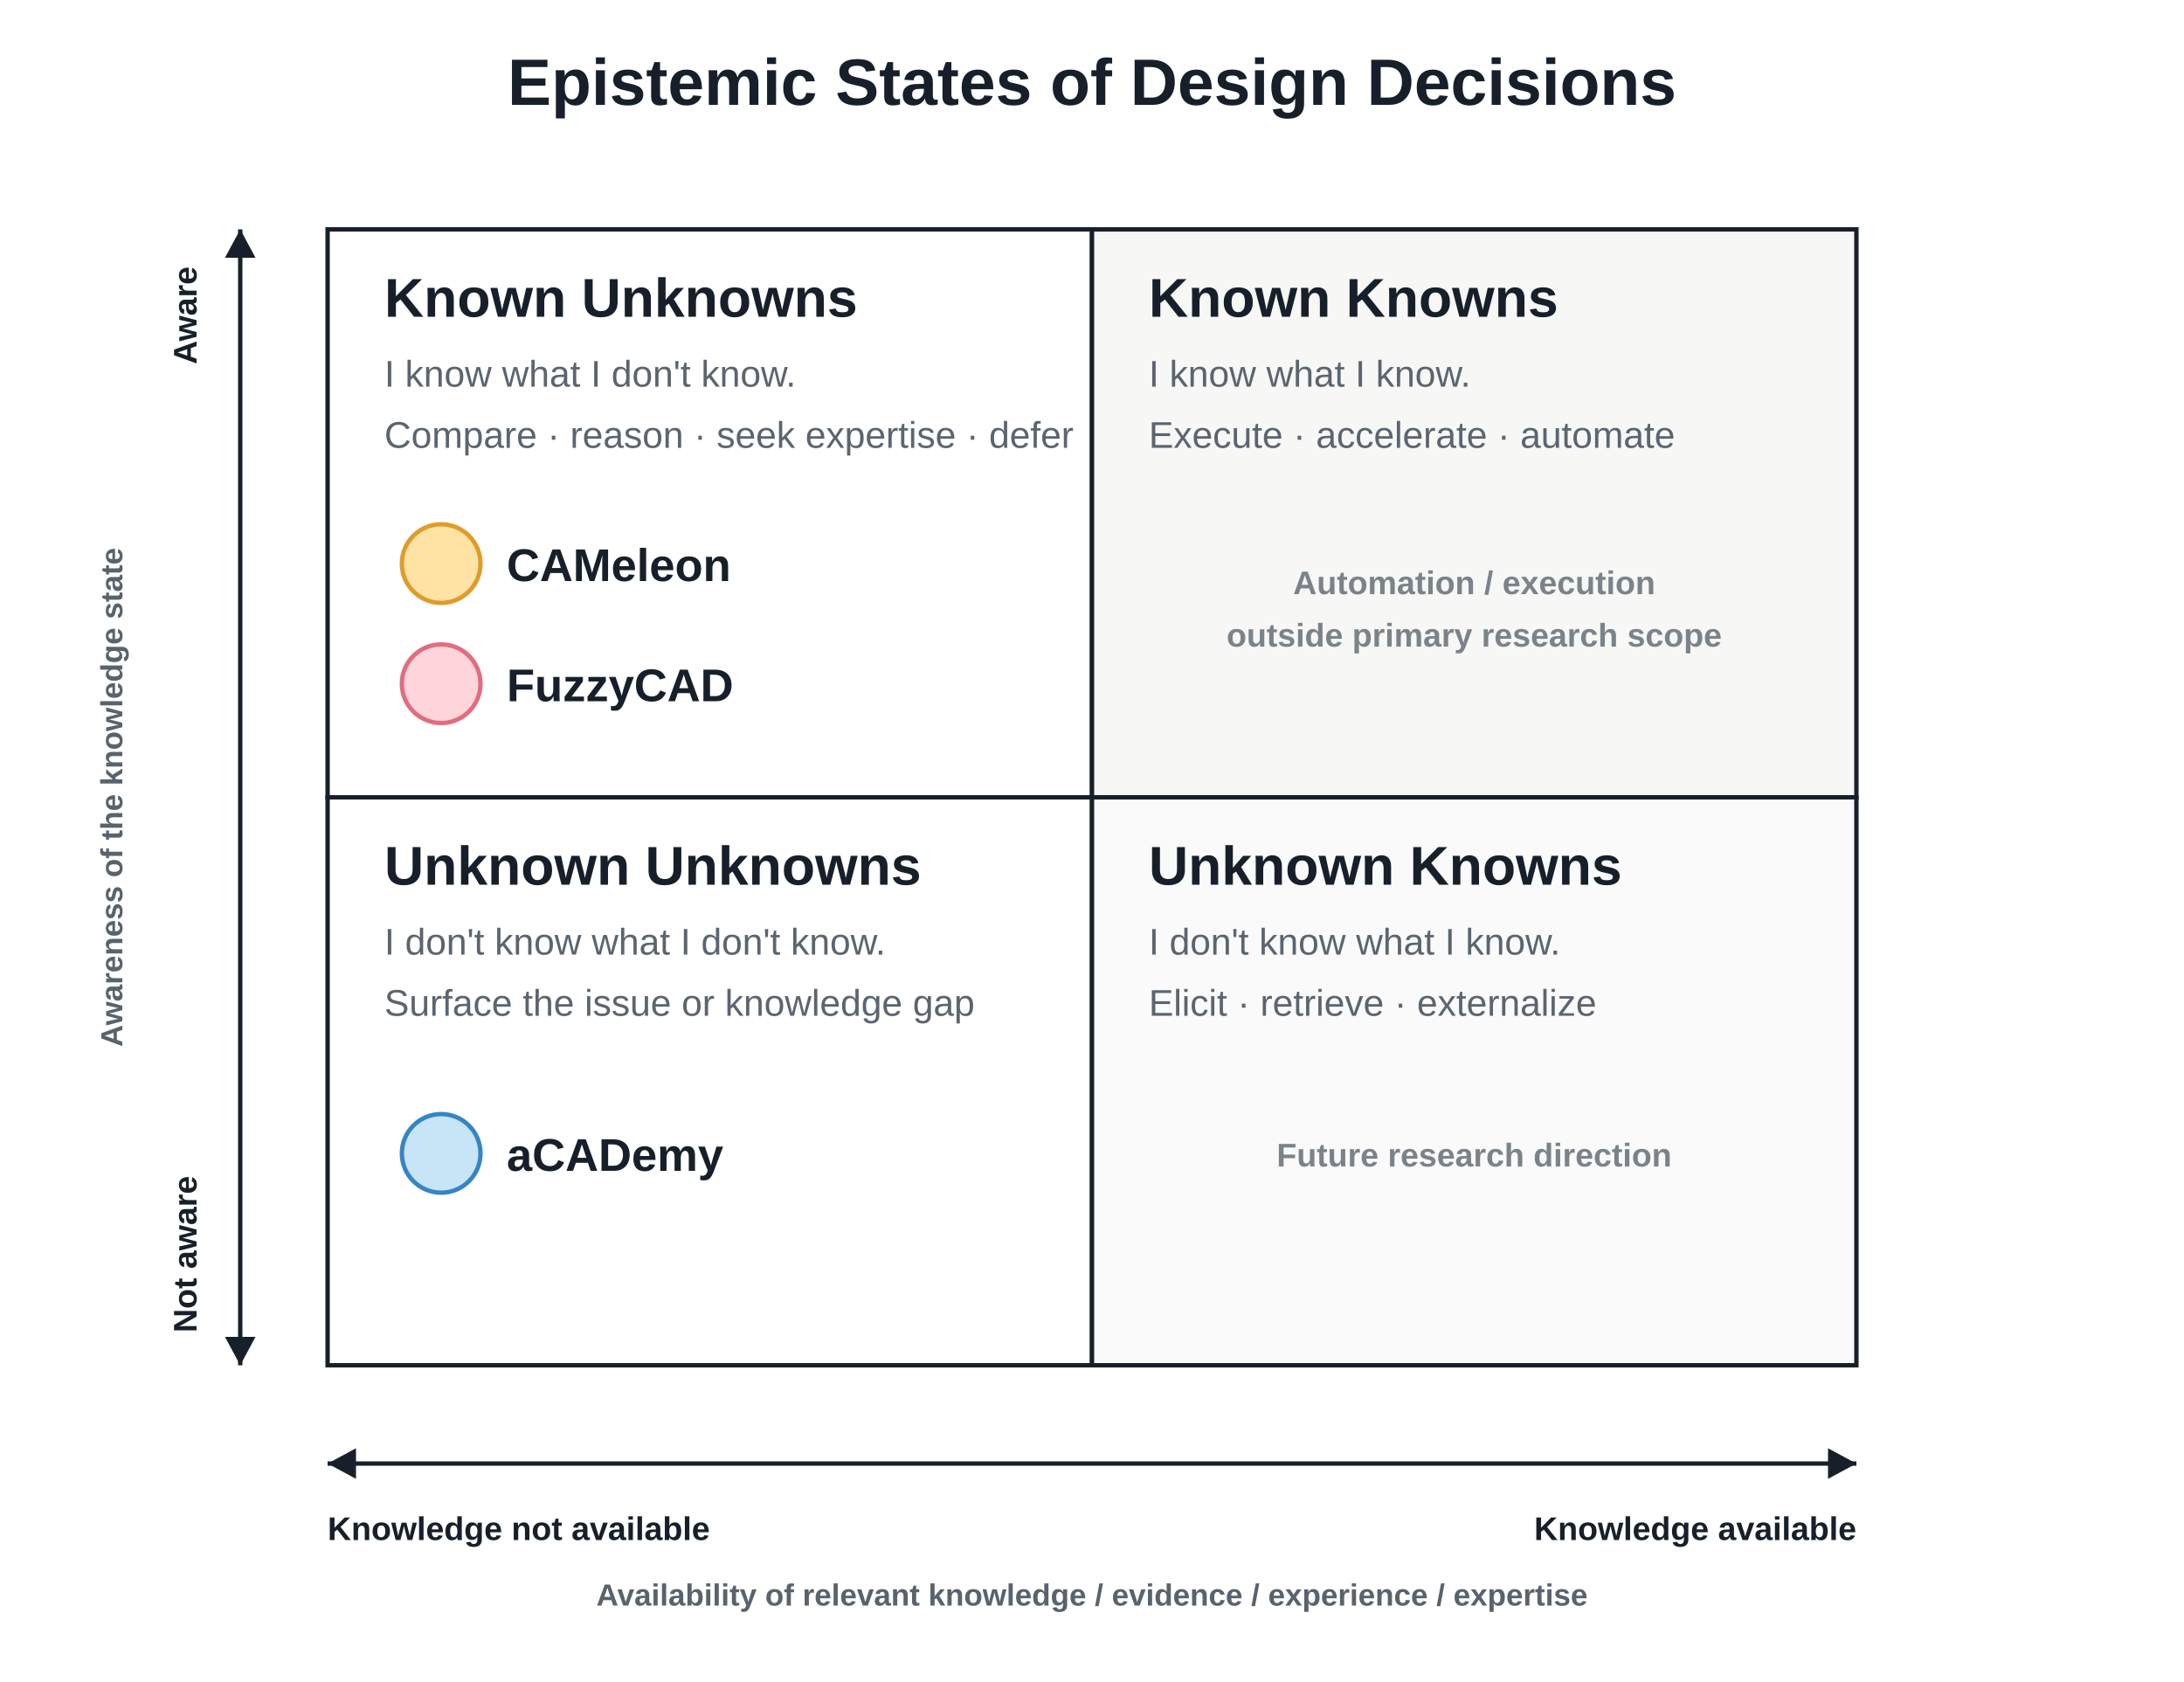
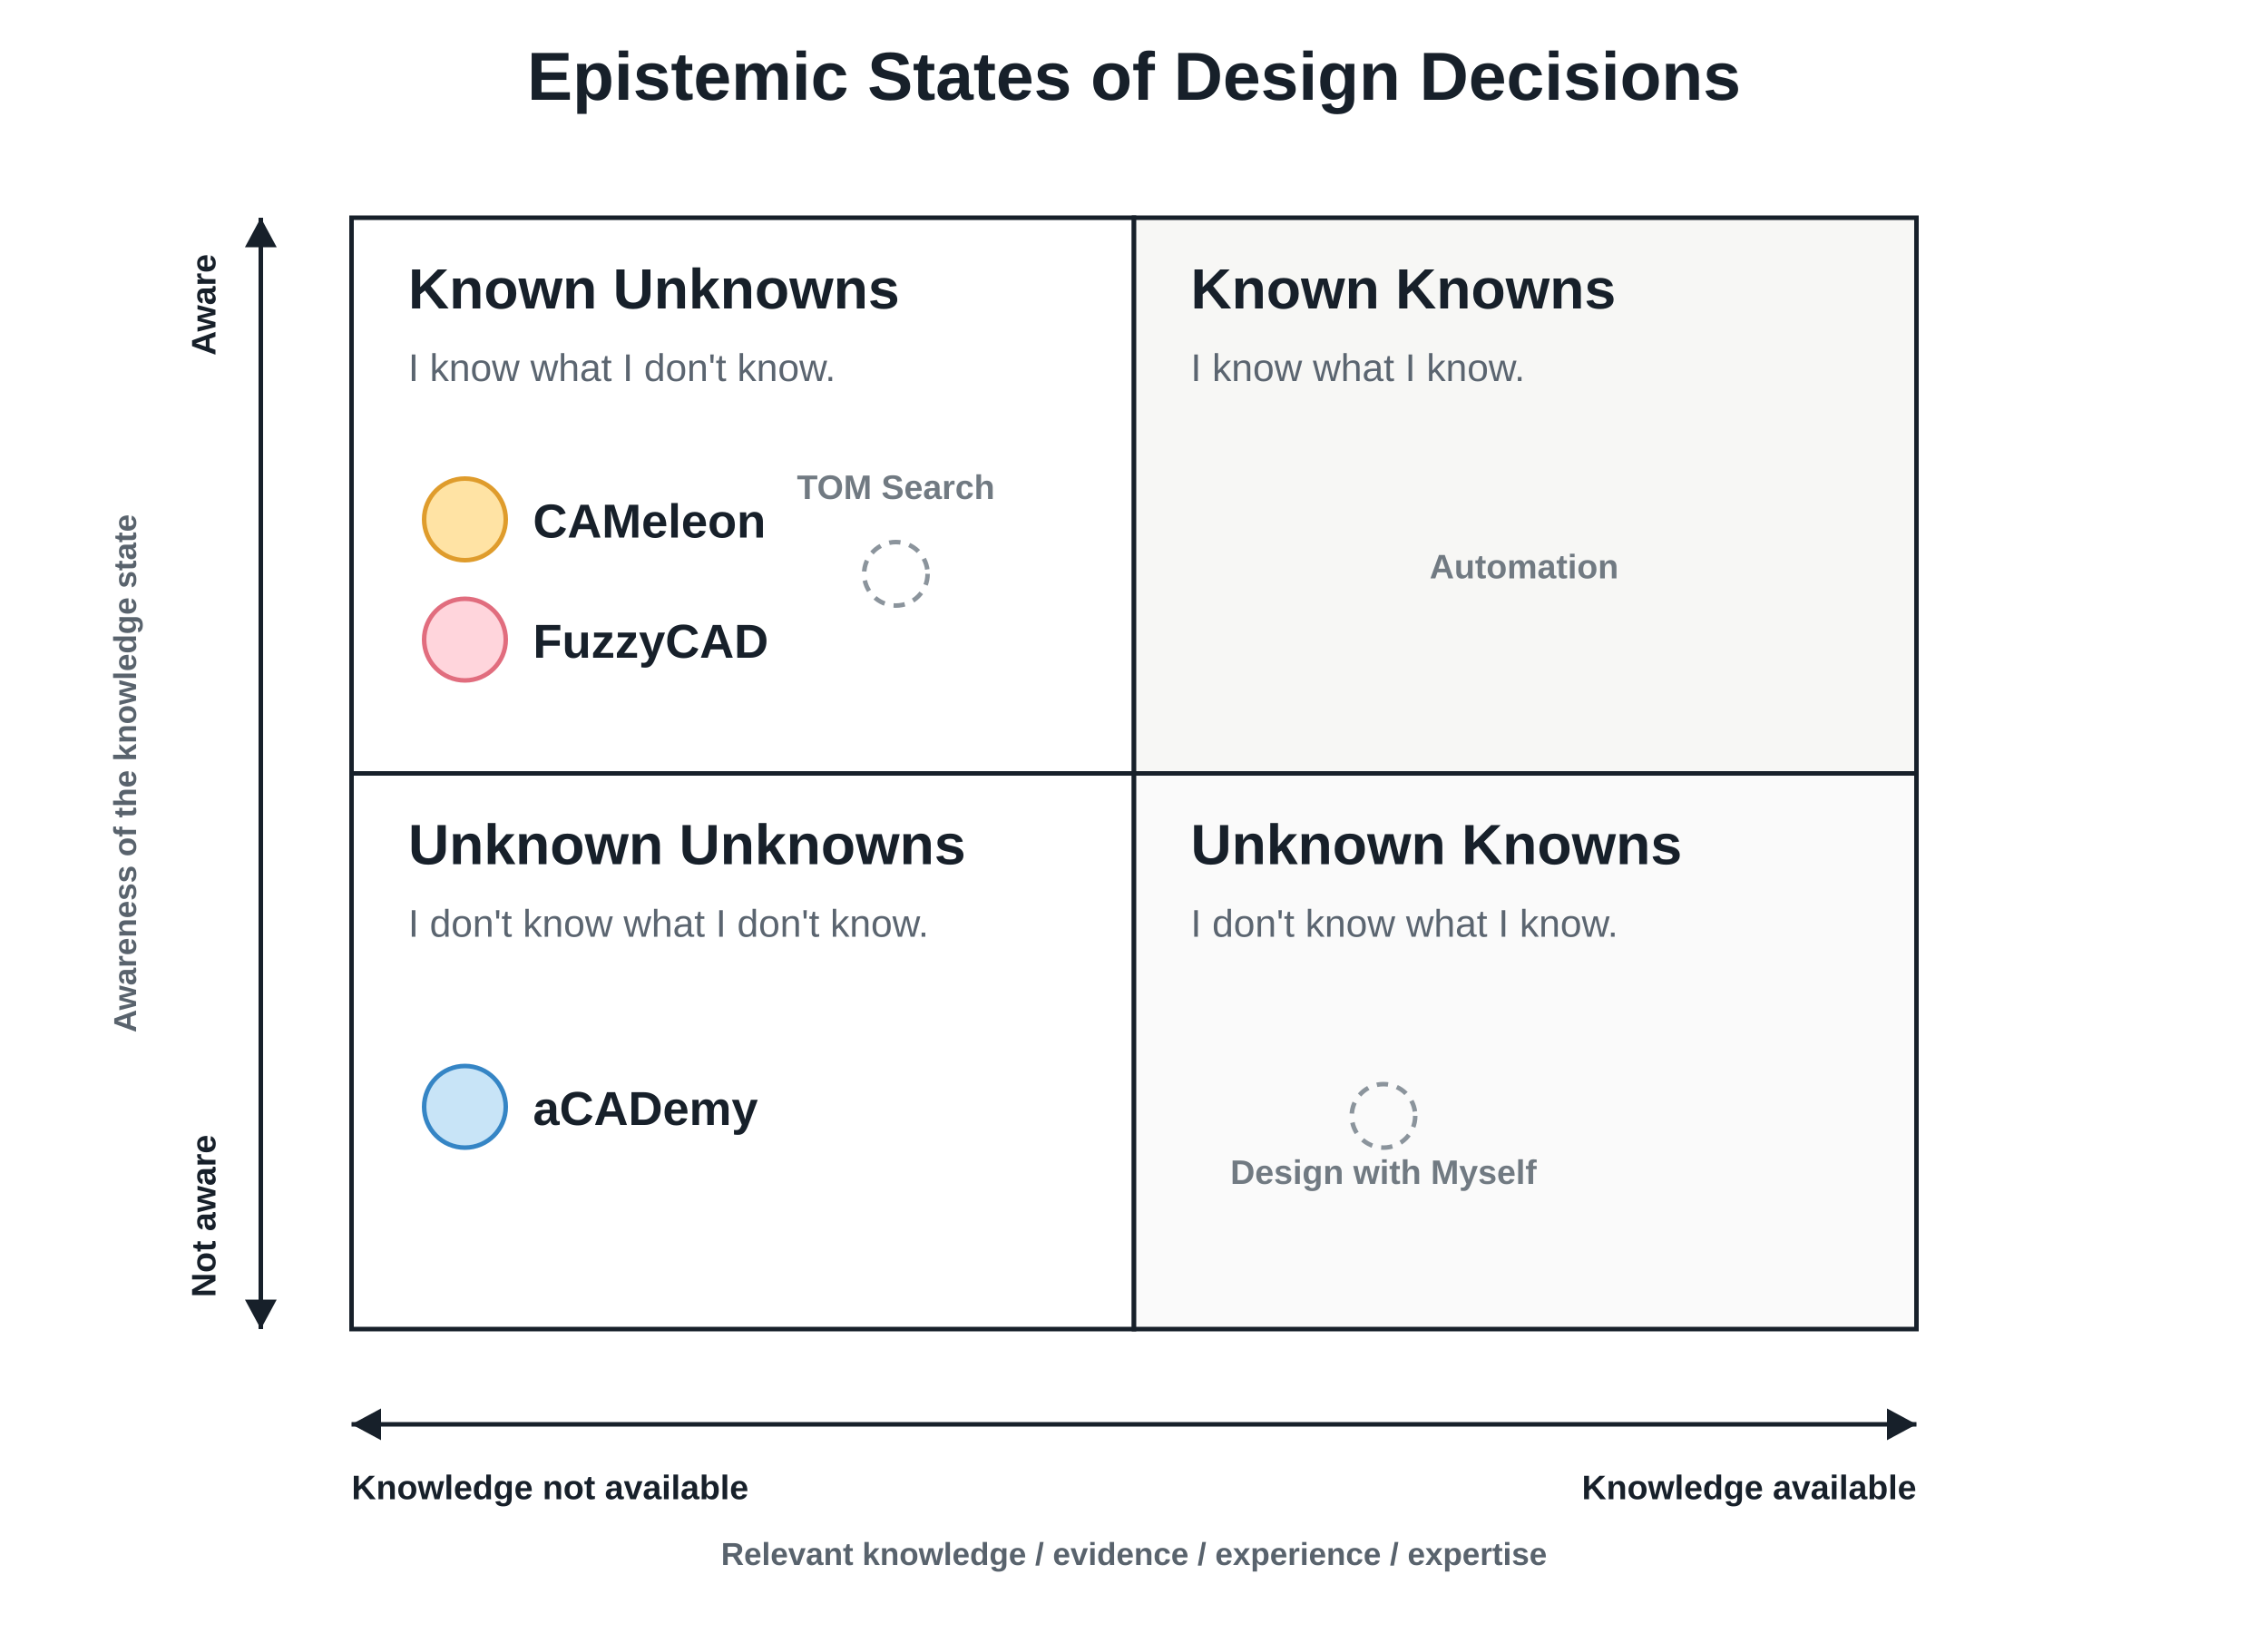
- <svg xmlns="http://www.w3.org/2000/svg" viewBox="0 0 1000 770" role="img" aria-labelledby="title description">
-   <rect width="1000" height="770" fill="#ffffff" />
+ <svg xmlns="http://www.w3.org/2000/svg" viewBox="0 0 1000 720" role="img" aria-labelledby="title description">
+   <rect width="1000" height="720" fill="#ffffff" />
  <g font-family="Arial, Helvetica, sans-serif" fill="#17202a">
-     <text x="500" y="48" text-anchor="middle" font-size="30" font-weight="700">Epistemic States of Design Decisions</text>
-     <rect x="150" y="105" width="350" height="260" fill="#ffffff" stroke="#17202a" stroke-width="2" />
-     <rect x="500" y="105" width="350" height="260" fill="#f7f7f5" stroke="#17202a" stroke-width="2" />
-     <rect x="150" y="365" width="350" height="260" fill="#ffffff" stroke="#17202a" stroke-width="2" />
-     <rect x="500" y="365" width="350" height="260" fill="#fafafa" stroke="#17202a" stroke-width="2" />
+     <text x="500" y="44" text-anchor="middle" font-size="30" font-weight="700">Epistemic States of Design Decisions</text>
+     <rect x="155" y="96" width="345" height="245" fill="#ffffff" stroke="#17202a" stroke-width="2" />
+     <rect x="500" y="96" width="345" height="245" fill="#f7f7f5" stroke="#17202a" stroke-width="2" />
+     <rect x="155" y="341" width="345" height="245" fill="#ffffff" stroke="#17202a" stroke-width="2" />
+     <rect x="500" y="341" width="345" height="245" fill="#fafafa" stroke="#17202a" stroke-width="2" />
    <g font-size="25" font-weight="700">
-       <text x="176" y="145">Known Unknowns</text>
-       <text x="526" y="145">Known Knowns</text>
-       <text x="176" y="405">Unknown Unknowns</text>
-       <text x="526" y="405">Unknown Knowns</text>
+       <text x="180" y="136">Known Unknowns</text>
+       <text x="525" y="136">Known Knowns</text>
+       <text x="180" y="381">Unknown Unknowns</text>
+       <text x="525" y="381">Unknown Knowns</text>
    </g>
    <g font-size="17" fill="#5b6570">
-       <text x="176" y="177">I know what I don't know.</text>
-       <text x="176" y="205">Compare · reason · seek expertise · defer</text>
-       <text x="526" y="177">I know what I know.</text>
-       <text x="526" y="205">Execute · accelerate · automate</text>
-       <text x="176" y="437">I don't know what I don't know.</text>
-       <text x="176" y="465">Surface the issue or knowledge gap</text>
-       <text x="526" y="437">I don't know what I know.</text>
-       <text x="526" y="465">Elicit · retrieve · externalize</text>
+       <text x="180" y="168">I know what I don't know.</text>
+       <text x="525" y="168">I know what I know.</text>
+       <text x="180" y="413">I don't know what I don't know.</text>
+       <text x="525" y="413">I don't know what I know.</text>
    </g>
    <g>
-       <circle cx="202" cy="258" r="18" fill="#ffe3a4" stroke="#df9c2c" stroke-width="2" />
-       <text x="232" y="266" font-size="21" font-weight="700">CAMeleon</text>
-       <circle cx="202" cy="313" r="18" fill="#ffd5dc" stroke="#e16d7e" stroke-width="2" />
-       <text x="232" y="321" font-size="21" font-weight="700">FuzzyCAD</text>
-       <circle cx="202" cy="528" r="18" fill="#c8e4f7" stroke="#3585c5" stroke-width="2" />
-       <text x="232" y="536" font-size="21" font-weight="700">aCADemy</text>
+       <circle cx="205" cy="229" r="18" fill="#ffe3a4" stroke="#df9c2c" stroke-width="2" />
+       <text x="235" y="237" font-size="21" font-weight="700">CAMeleon</text>
+       <circle cx="205" cy="282" r="18" fill="#ffd5dc" stroke="#e16d7e" stroke-width="2" />
+       <text x="235" y="290" font-size="21" font-weight="700">FuzzyCAD</text>
+       <circle cx="205" cy="488" r="18" fill="#c8e4f7" stroke="#3585c5" stroke-width="2" />
+       <text x="235" y="496" font-size="21" font-weight="700">aCADemy</text>
    </g>
-     <g font-size="15" font-weight="600" fill="#7b838a">
-       <text x="675" y="272" text-anchor="middle">Automation / execution</text>
-       <text x="675" y="296" text-anchor="middle">outside primary research scope</text>
-       <text x="675" y="534" text-anchor="middle">Future research direction</text>
+     <g fill="none" stroke="#8b949c" stroke-width="2" stroke-dasharray="5 4">
+       <circle cx="395" cy="253" r="14" />
+       <circle cx="610" cy="492" r="14" />
+     </g>
+     <g fill="#717a82" font-size="15" font-weight="600">
+       <text x="395" y="220" text-anchor="middle">TOM Search</text>
+       <text x="610" y="522" text-anchor="middle">Design with Myself</text>
+       <text x="672" y="255" text-anchor="middle">Automation</text>
    </g>
    <g stroke="#17202a" stroke-width="2" fill="none">
-       <path d="M150 670 H850" />
-       <path d="M150 670 l13 -7 v14 z M850 670 l-13 -7 v14 z" fill="#17202a" stroke="none" />
-       <path d="M110 625 V105" />
-       <path d="M110 105 l-7 13 h14 z M110 625 l-7 -13 h14 z" fill="#17202a" stroke="none" />
+       <path d="M155 628 H845" />
+       <path d="M155 628 l13 -7 v14 z M845 628 l-13 -7 v14 z" fill="#17202a" stroke="none" />
+       <path d="M115 586 V96" />
+       <path d="M115 96 l-7 13 h14 z M115 586 l-7 -13 h14 z" fill="#17202a" stroke="none" />
    </g>
    <g fill="#17202a" font-weight="700">
-       <text x="150" y="705" font-size="15">Knowledge not available</text>
-       <text x="850" y="705" text-anchor="end" font-size="15">Knowledge available</text>
-       <text x="500" y="735" text-anchor="middle" font-size="14" fill="#59636d">Availability of relevant knowledge / evidence / experience / expertise</text>
-       <text x="90" y="122" text-anchor="end" font-size="15" transform="rotate(-90 90 122)">Aware</text>
-       <text x="90" y="610" text-anchor="start" font-size="15" transform="rotate(-90 90 610)">Not aware</text>
-       <text x="56" y="365" text-anchor="middle" font-size="14" fill="#59636d" transform="rotate(-90 56 365)">Awareness of the knowledge state</text>
+       <text x="155" y="661" font-size="15">Knowledge not available</text>
+       <text x="845" y="661" text-anchor="end" font-size="15">Knowledge available</text>
+       <text x="500" y="690" text-anchor="middle" font-size="14" fill="#59636d">Relevant knowledge / evidence / experience / expertise</text>
+       <text x="95" y="112" text-anchor="end" font-size="15" transform="rotate(-90 95 112)">Aware</text>
+       <text x="95" y="572" text-anchor="start" font-size="15" transform="rotate(-90 95 572)">Not aware</text>
+       <text x="60" y="341" text-anchor="middle" font-size="14" fill="#59636d" transform="rotate(-90 60 341)">Awareness of the knowledge state</text>
    </g>
  </g>
</svg>
